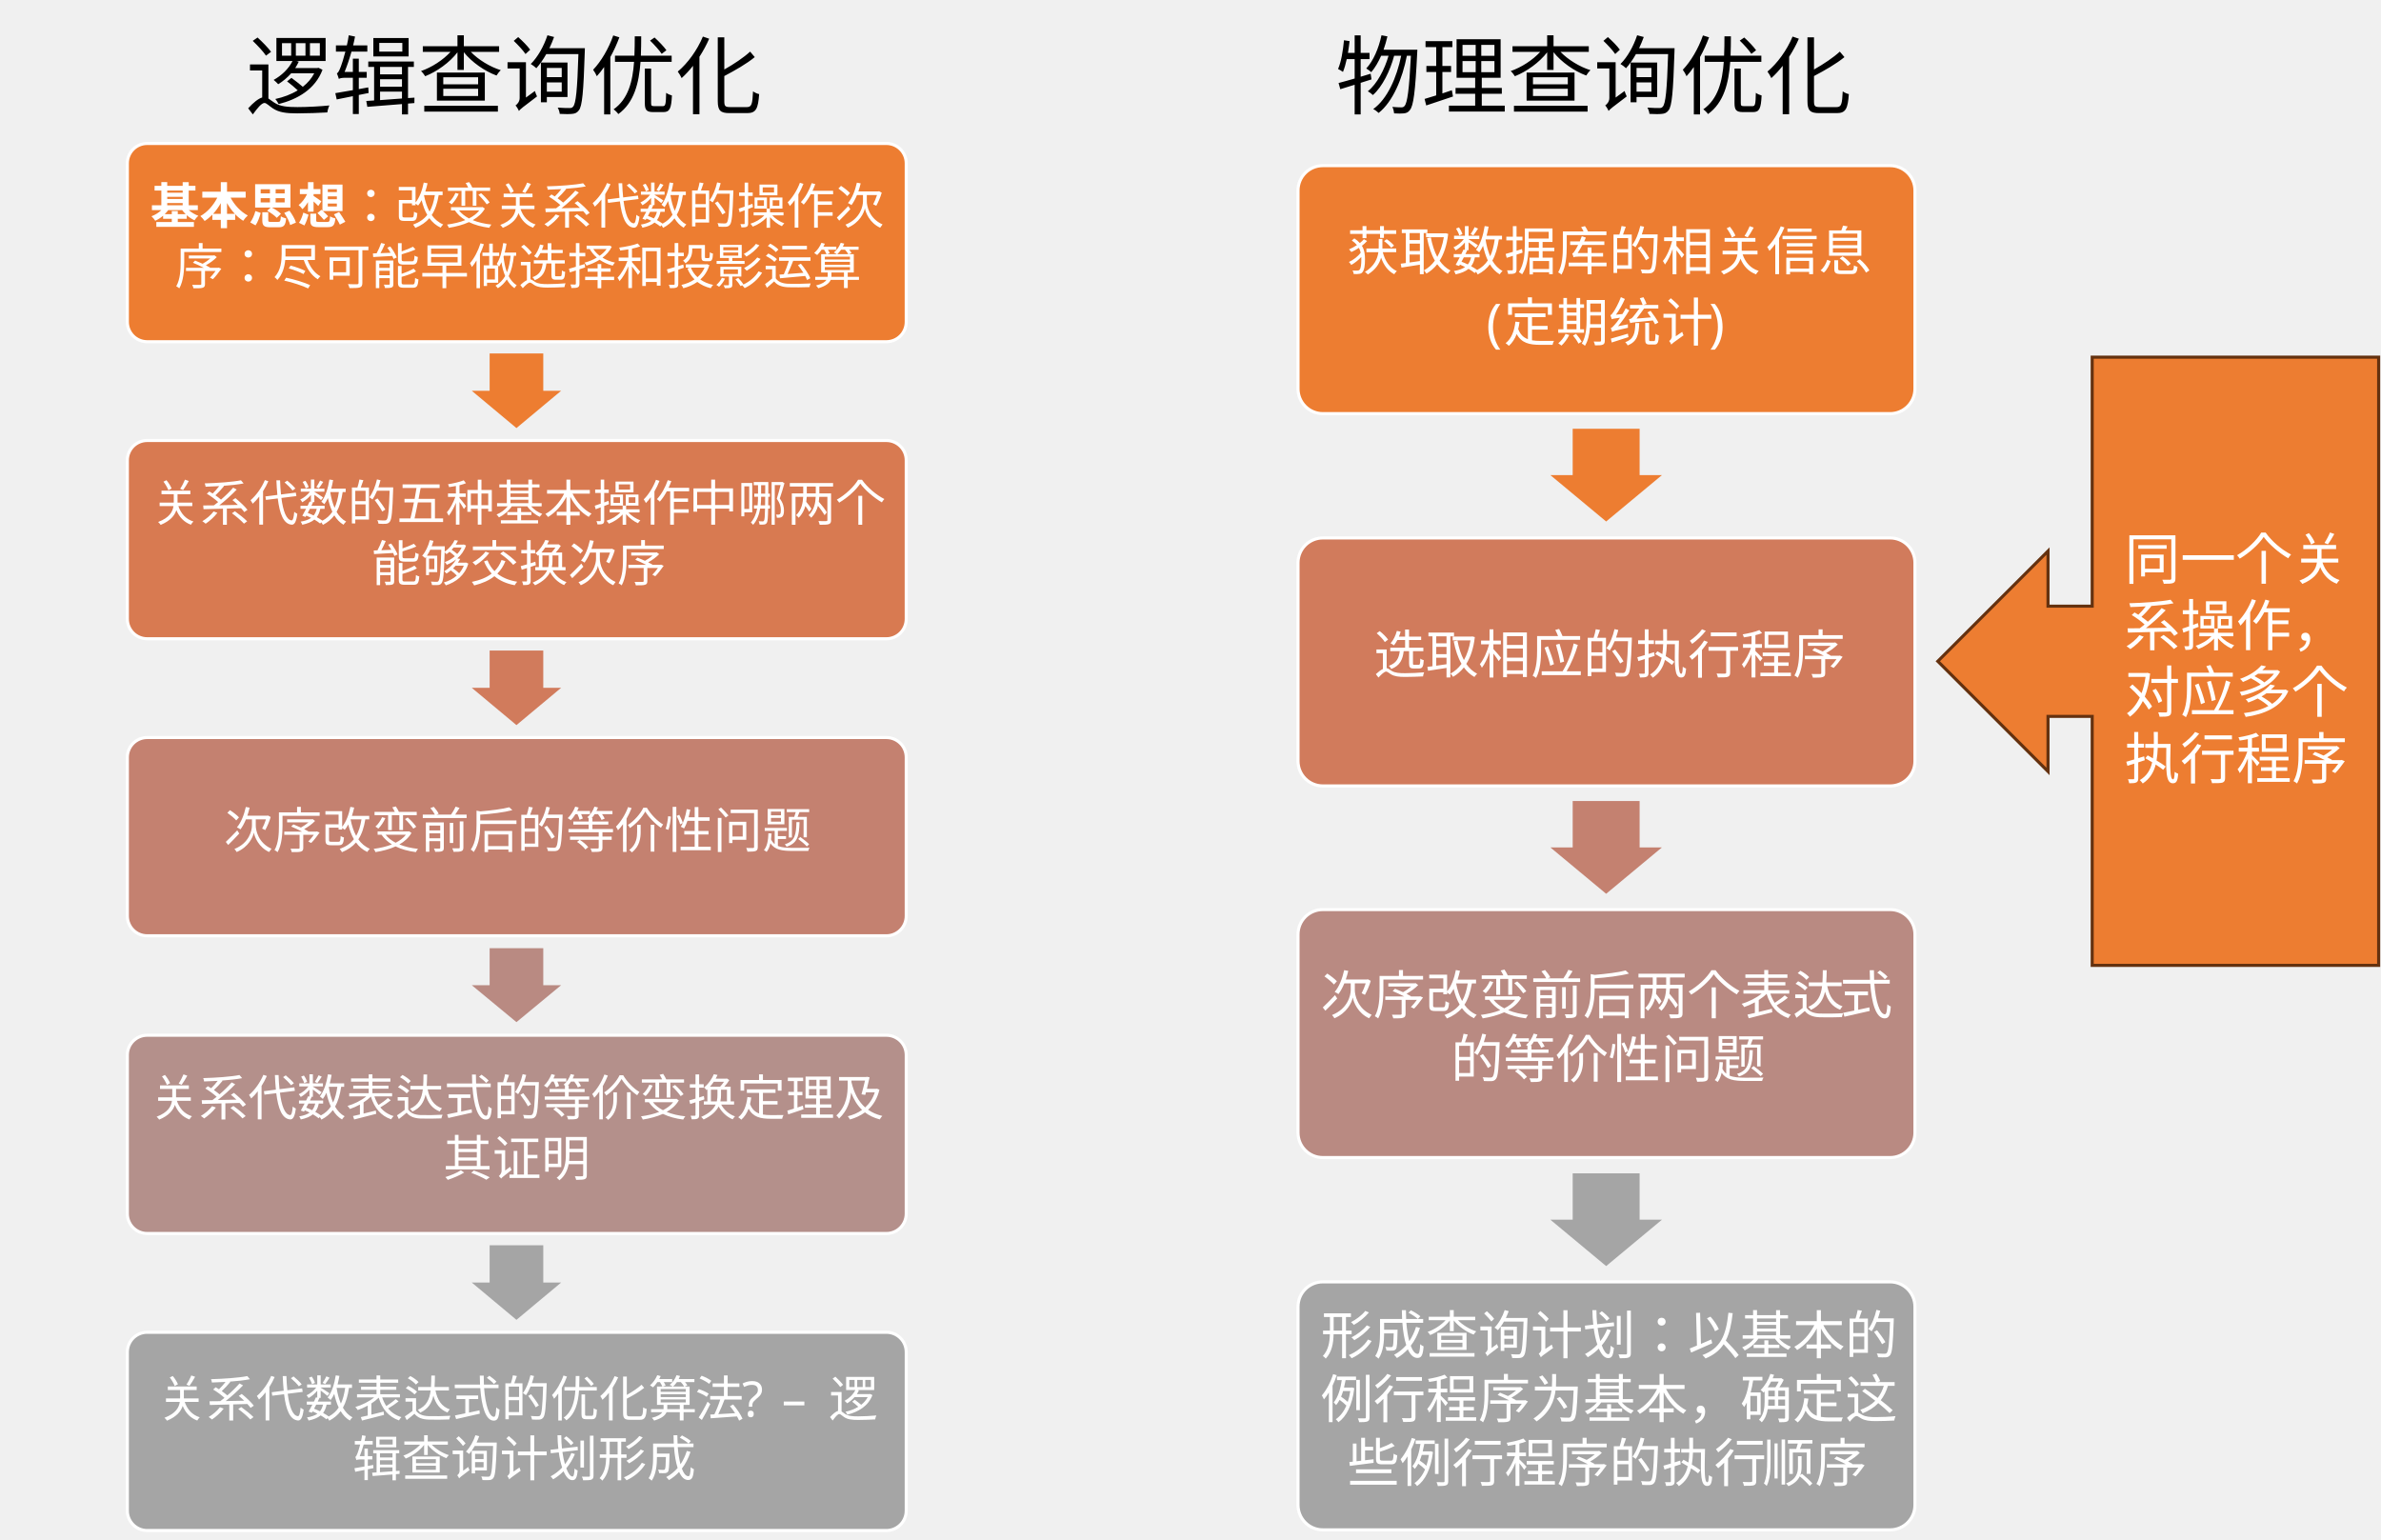
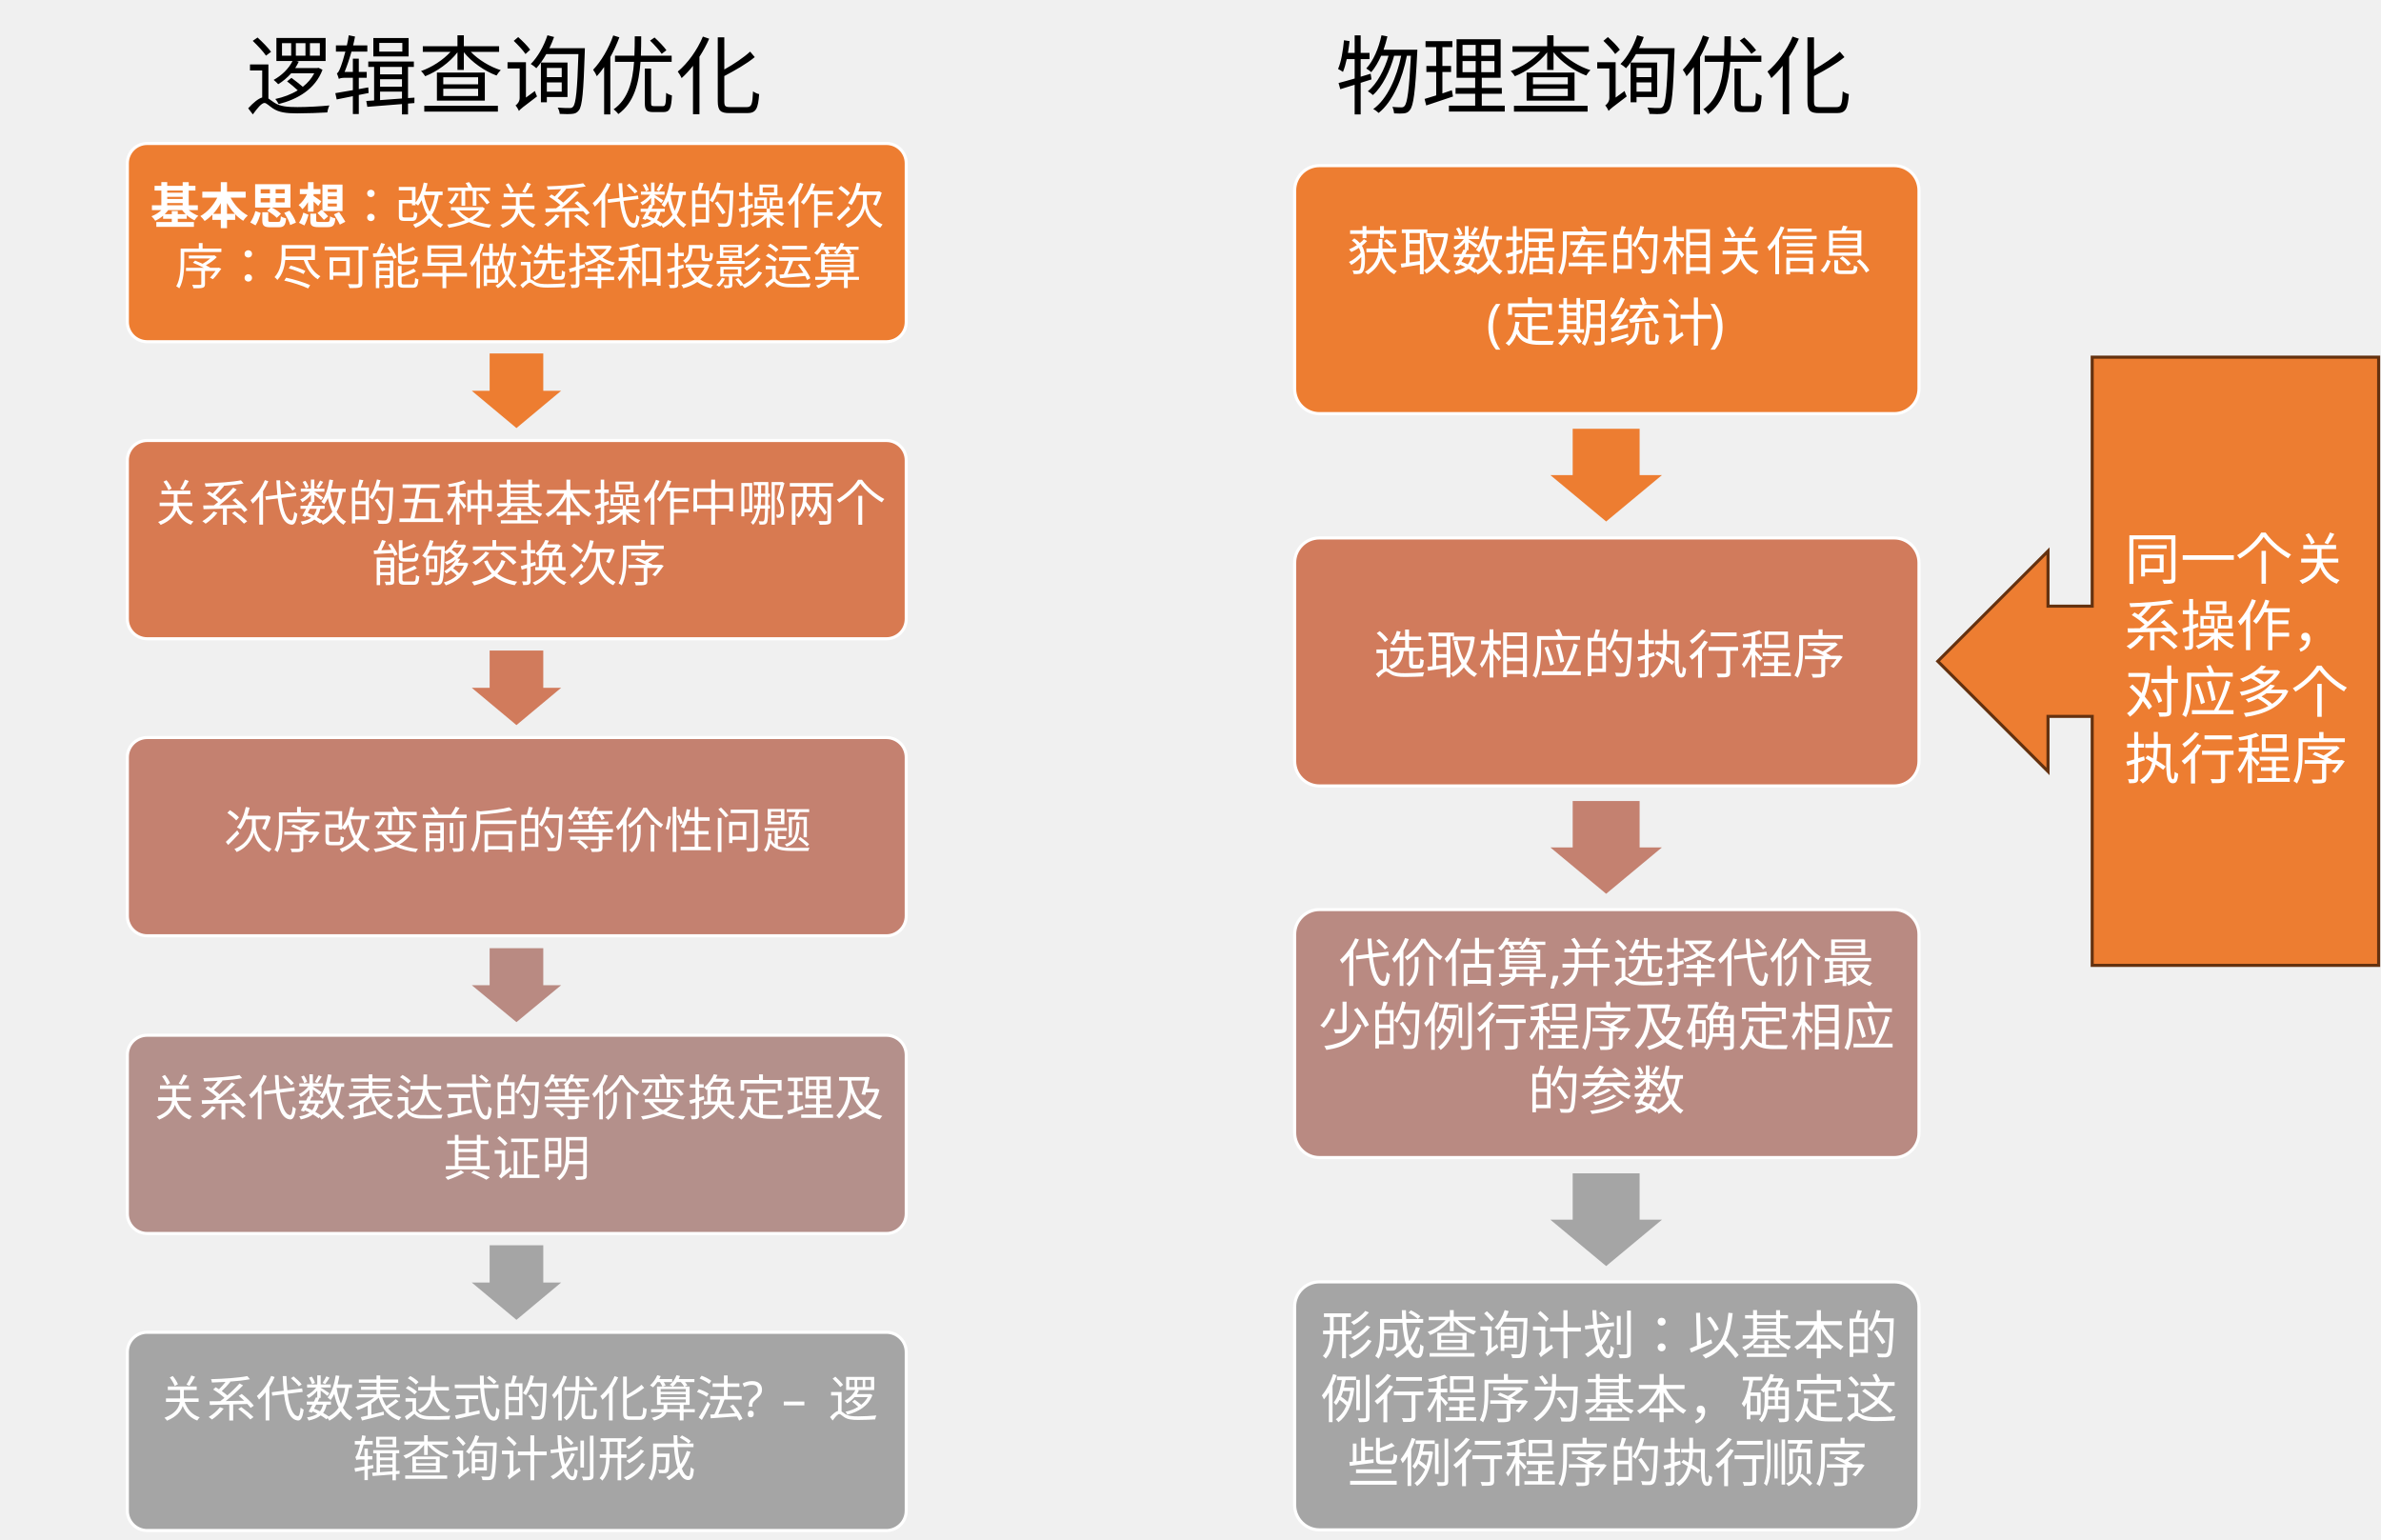
<svg xmlns="http://www.w3.org/2000/svg" xml:space="preserve" width="3543" height="2291" overflow="hidden">
  <path fill="#ed7d31" fill-rule="evenodd" stroke="#fff" stroke-miterlimit="8" stroke-width="4.583" d="M189.5 243c0-16.293 13.207-29.5 29.5-29.5h1100c16.29 0 29.5 13.207 29.5 29.5v236c0 16.292-13.21 29.5-29.5 29.5H219c-16.293 0-29.5-13.208-29.5-29.5Z" />
  <text fill="#fff" font-family="DengXian,DengXian_MSFontService,sans-serif" font-size="73" font-weight="700" transform="translate(223.724 333)">基本思想</text>
  <text fill="#fff" font-family="DengXian,DengXian_MSFontService,sans-serif" font-size="73" font-weight="400" transform="translate(515.407 333)">：改变关系代</text>
  <text fill="#fff" font-family="DengXian,DengXian_MSFontService,sans-serif" font-size="73" font-weight="400" transform="translate(950.46 333)">数的操作次</text>
  <text fill="#fff" font-family="DengXian,DengXian_MSFontService,sans-serif" font-size="73" font-weight="400" transform="translate(259.978 423)">序：尽可能早做选择和投影运算</text>
  <path fill="#ed7d31" fill-rule="evenodd" d="M808.4 526v55.5H835L768.5 637 702 581.5h26.6V526Z" />
  <path fill="#d87a51" fill-rule="evenodd" stroke="#fff" stroke-miterlimit="8" stroke-width="4.583" d="M189.5 685c0-16.292 13.207-29.5 29.5-29.5h1100c16.29 0 29.5 13.208 29.5 29.5v236c0 16.29-13.21 29.5-29.5 29.5H219c-16.293 0-29.5-13.21-29.5-29.5Z" />
  <text fill="#fff" font-family="DengXian,DengXian_MSFontService,sans-serif" font-size="73" font-weight="400" transform="translate(225.282 775)">关系代数的五种基本操作</text>
  <text fill="#fff" font-family="DengXian,DengXian_MSFontService,sans-serif" font-size="73" font-weight="400" transform="translate(1024.89 775)">中哪两个</text>
  <text fill="#fff" font-family="DengXian,DengXian_MSFontService,sans-serif" font-size="73" font-weight="400" transform="translate(553.219 865)">能够交换次序</text>
  <path fill="#d17b5c" fill-rule="evenodd" d="M808.4 968v55.5H835l-66.5 55.5-66.5-55.5h26.6V968Z" />
  <path fill="#c48170" fill-rule="evenodd" stroke="#fff" stroke-miterlimit="8" stroke-width="4.583" d="M189.5 1127c0-16.29 13.207-29.5 29.5-29.5h1100c16.29 0 29.5 13.21 29.5 29.5v236c0 16.29-13.21 29.5-29.5 29.5H219c-16.293 0-29.5-13.21-29.5-29.5Z" />
  <text fill="#fff" font-family="DengXian,DengXian_MSFontService,sans-serif" font-size="73" font-weight="400" transform="translate(333.22 1262)">次序改变前后</text>
  <text fill="#fff" font-family="DengXian,DengXian_MSFontService,sans-serif" font-size="73" font-weight="400" transform="translate(769.37 1262)">的等价性问题</text>
  <path fill="#b98a82" fill-rule="evenodd" d="M808.4 1411v55H835l-66.5 55-66.5-55h26.6v-55Z" />
  <path fill="#b4908b" fill-rule="evenodd" stroke="#fff" stroke-miterlimit="8" stroke-width="4.583" d="M189.5 1570c0-16.29 13.207-29.5 29.5-29.5h1100c16.29 0 29.5 13.21 29.5 29.5v236c0 16.29-13.21 29.5-29.5 29.5H219c-16.293 0-29.5-13.21-29.5-29.5Z" />
  <text fill="#fff" font-family="DengXian,DengXian_MSFontService,sans-serif" font-size="73" font-weight="400" transform="translate(223.059 1660)">关系代数表达式的等价</text>
  <text fill="#fff" font-family="DengXian,DengXian_MSFontService,sans-serif" font-size="73" font-weight="400" transform="translate(949.98 1660)">变换定理及</text>
  <text fill="#fff" font-family="DengXian,DengXian_MSFontService,sans-serif" font-size="73" font-weight="400" transform="translate(659.44 1750)">其证明</text>
  <path fill="#a5a5a5" fill-rule="evenodd" d="M808.4 1853v55.5H835l-66.5 55.5-66.5-55.5h26.6V1853Z" />
  <path fill="#a5a5a5" fill-rule="evenodd" stroke="#fff" stroke-miterlimit="8" stroke-width="4.583" d="M189.5 2012c0-16.29 13.207-29.5 29.5-29.5h1100c16.29 0 29.5 13.21 29.5 29.5v236c0 16.29-13.21 29.5-29.5 29.5H219c-16.293 0-29.5-13.21-29.5-29.5Z" />
  <text fill="#fff" font-family="DengXian,DengXian_MSFontService,sans-serif" font-size="73" font-weight="400" transform="translate(234.689 2108)">关系代数表达式的优化算</text>
  <text fill="#fff" font-family="DengXian,DengXian_MSFontService,sans-serif" font-size="73" font-weight="400" transform="translate(1034.3 2108)">法</text>
  <text fill="#fff" font-family="Hiragino Sans GB W3,Hiragino Sans GB W3_MSFontService,sans-serif" font-size="73" font-weight="300" transform="translate(1104.1 2108)">? </text>
  <text fill="#fff" font-family="Hiragino Sans GB W3,Hiragino Sans GB W3_MSFontService,sans-serif" font-size="73" font-weight="300" transform="translate(1163.34 2108)">–</text>
  <text fill="#fff" font-family="DengXian,DengXian_MSFontService,sans-serif" font-size="73" font-weight="400" transform="translate(1233.15 2108)">逻</text>
  <text fill="#fff" font-family="DengXian,DengXian_MSFontService,sans-serif" font-size="73" font-weight="400" transform="translate(524.516 2197)">辑查询计划形成</text>
  <text font-family="DengXian,DengXian_MSFontService,sans-serif" font-size="128" font-weight="400" transform="translate(365.853 160)">逻辑查询优化</text>
-   <path fill="#ed7d31" fill-rule="evenodd" stroke="#fff" stroke-miterlimit="8" stroke-width="4.583" d="M1931.5 283.4c0-20.379 16.52-36.9 36.9-36.9h844.2c20.38 0 36.9 16.521 36.9 36.9v295.2c0 20.38-16.52 36.9-36.9 36.9h-844.2c-20.38 0-36.9-16.52-36.9-36.9Z" />
+   <path fill="#ed7d31" fill-rule="evenodd" stroke="#fff" stroke-miterlimit="8" stroke-width="4.583" d="M1926.5 283.4c0-20.379 16.52-36.9 36.9-36.9h855.2c20.38 0 36.9 16.521 36.9 36.9v295.2c0 20.379-16.52 36.9-36.9 36.9h-855.2c-20.38 0-36.9-16.521-36.9-36.9Z" />
  <text fill="#fff" font-family="DengXian,DengXian_MSFontService,sans-serif" font-size="78" font-weight="400" transform="translate(2004.17 402)">获取数据库的相关信息</text>
  <text fill="#fff" font-family="Hiragino Sans GB W3,Hiragino Sans GB W3_MSFontService,sans-serif" font-size="78" font-weight="300" transform="translate(2211.56 508)">(</text>
  <text fill="#fff" font-family="DengXian,DengXian_MSFontService,sans-serif" font-size="78" font-weight="400" transform="translate(2237.69 508)">定期统计</text>
  <text fill="#fff" font-family="Hiragino Sans GB W3,Hiragino Sans GB W3_MSFontService,sans-serif" font-size="78" font-weight="300" transform="translate(2542.94 508)">)</text>
  <path fill="#ed7d31" fill-rule="evenodd" d="M2439.8 638v69h33.2l-83 69-83-69h33.2v-69Z" />
-   <path fill="#d17b5c" fill-rule="evenodd" stroke="#fff" stroke-miterlimit="8" stroke-width="4.583" d="M1931.5 837.4c0-20.379 16.52-36.9 36.9-36.9h844.2c20.38 0 36.9 16.521 36.9 36.9v295.2c0 20.38-16.52 36.9-36.9 36.9h-844.2c-20.38 0-36.9-16.52-36.9-36.9Z" />
+   <path fill="#d17b5c" fill-rule="evenodd" stroke="#fff" stroke-miterlimit="8" stroke-width="4.583" d="M1926.5 837.4c0-20.379 16.52-36.9 36.9-36.9h855.2c20.38 0 36.9 16.521 36.9 36.9v295.2c0 20.38-16.52 36.9-36.9 36.9h-855.2c-20.38 0-36.9-16.52-36.9-36.9Z" />
  <text fill="#fff" font-family="DengXian,DengXian_MSFontService,sans-serif" font-size="78" font-weight="400" transform="translate(2043.81 1002)">选取相应的执行程序</text>
  <path fill="#c48170" fill-rule="evenodd" d="M2439.8 1192v69h33.2l-83 69-83-69h33.2v-69Z" />
-   <path fill="#b98a82" fill-rule="evenodd" stroke="#fff" stroke-miterlimit="8" stroke-width="4.583" d="M1931.5 1390.4c0-20.38 16.52-36.9 36.9-36.9h844.2c20.38 0 36.9 16.52 36.9 36.9v295.2c0 20.38-16.52 36.9-36.9 36.9h-844.2c-20.38 0-36.9-16.52-36.9-36.9Z" />
-   <text fill="#fff" font-family="DengXian,DengXian_MSFontService,sans-serif" font-size="78" font-weight="400" transform="translate(1965.39 1509)">次序改变前后两个表达</text>
-   <text fill="#fff" font-family="DengXian,DengXian_MSFontService,sans-serif" font-size="78" font-weight="400" transform="translate(2738.14 1509)">式</text>
-   <text fill="#fff" font-family="DengXian,DengXian_MSFontService,sans-serif" font-size="78" font-weight="400" transform="translate(2159.04 1604)">的等价性问题</text>
+   <path fill="#b98a82" fill-rule="evenodd" stroke="#fff" stroke-miterlimit="8" stroke-width="4.583" d="M1926.5 1390.4c0-20.38 16.52-36.9 36.9-36.9h855.2c20.38 0 36.9 16.52 36.9 36.9v295.2c0 20.38-16.52 36.9-36.9 36.9h-855.2c-20.38 0-36.9-16.52-36.9-36.9Z" />
+   <text fill="#fff" font-family="DengXian,DengXian_MSFontService,sans-serif" font-size="78" font-weight="400" transform="translate(1992.21 1461)">代价估算</text>
+   <text fill="#fff" font-family="DengXian,DengXian_MSFontService,sans-serif" font-size="78" font-weight="400" transform="translate(2303.87 1461)">,</text>
+   <text fill="#fff" font-family="DengXian,DengXian_MSFontService,sans-serif" font-size="78" font-weight="400" transform="translate(2320.95 1461)">并选择代价最</text>
+   <text fill="#fff" font-family="DengXian,DengXian_MSFontService,sans-serif" font-size="78" font-weight="400" transform="translate(1961.77 1556)">少的例行程序及确定相应</text>
+   <text fill="#fff" font-family="DengXian,DengXian_MSFontService,sans-serif" font-size="78" font-weight="400" transform="translate(2273.44 1651)">的参数</text>
  <path fill="#a5a5a5" fill-rule="evenodd" d="M2439.8 1746v69h33.2l-83 69-83-69h33.2v-69Z" />
-   <path fill="#a5a5a5" fill-rule="evenodd" stroke="#fff" stroke-miterlimit="8" stroke-width="4.583" d="M1931.5 1944.4c0-20.38 16.52-36.9 36.9-36.9h844.2c20.38 0 36.9 16.52 36.9 36.9v295.2c0 20.38-16.52 36.9-36.9 36.9h-844.2c-20.38 0-36.9-16.52-36.9-36.9Z" />
+   <path fill="#a5a5a5" fill-rule="evenodd" stroke="#fff" stroke-miterlimit="8" stroke-width="4.583" d="M1926.5 1944.4c0-20.38 16.52-36.9 36.9-36.9h855.2c20.38 0 36.9 16.52 36.9 36.9v295.2c0 20.38-16.52 36.9-36.9 36.9h-855.2c-20.38 0-36.9-16.52-36.9-36.9Z" />
  <text fill="#fff" font-family="DengXian,DengXian_MSFontService,sans-serif" font-size="78" font-weight="400" transform="translate(1965.55 2015)">形成查询计划：以基本的</text>
  <text fill="#fff" font-family="DengXian,DengXian_MSFontService,sans-serif" font-size="78" font-weight="400" transform="translate(1965.55 2110)">例行程序为基本，确定这</text>
  <text fill="#fff" font-family="DengXian,DengXian_MSFontService,sans-serif" font-size="78" font-weight="400" transform="translate(2004.63 2205)">些例行程序的执行</text>
  <text fill="#fff" font-family="DengXian,DengXian_MSFontService,sans-serif" font-size="78" font-weight="400" transform="translate(2622.46 2205)">顺序</text>
  <text font-family="DengXian,DengXian_MSFontService,sans-serif" font-size="128" font-weight="400" transform="translate(1987.35 160)">物理查询优化</text>
  <path fill="#ed7d31" fill-rule="evenodd" stroke="#64310f" stroke-miterlimit="8" stroke-width="4.583" d="m2883.5 984 164-164v82h65.75V531.5h426.25v905h-426.25V1066h-65.75v82Z" />
  <text fill="#fff" font-family="DengXian,DengXian_MSFontService,sans-serif" font-size="83" font-weight="400" transform="translate(3161.27 862)">同一个关</text>
  <text fill="#fff" font-family="DengXian,DengXian_MSFontService,sans-serif" font-size="83" font-weight="400" transform="translate(3161.27 961)">系操作，</text>
  <text fill="#fff" font-family="DengXian,DengXian_MSFontService,sans-serif" font-size="83" font-weight="400" transform="translate(3161.27 1060)">对应多个</text>
  <text fill="#fff" font-family="DengXian,DengXian_MSFontService,sans-serif" font-size="83" font-weight="400" transform="translate(3161.27 1159)">执行程序</text>
</svg>
